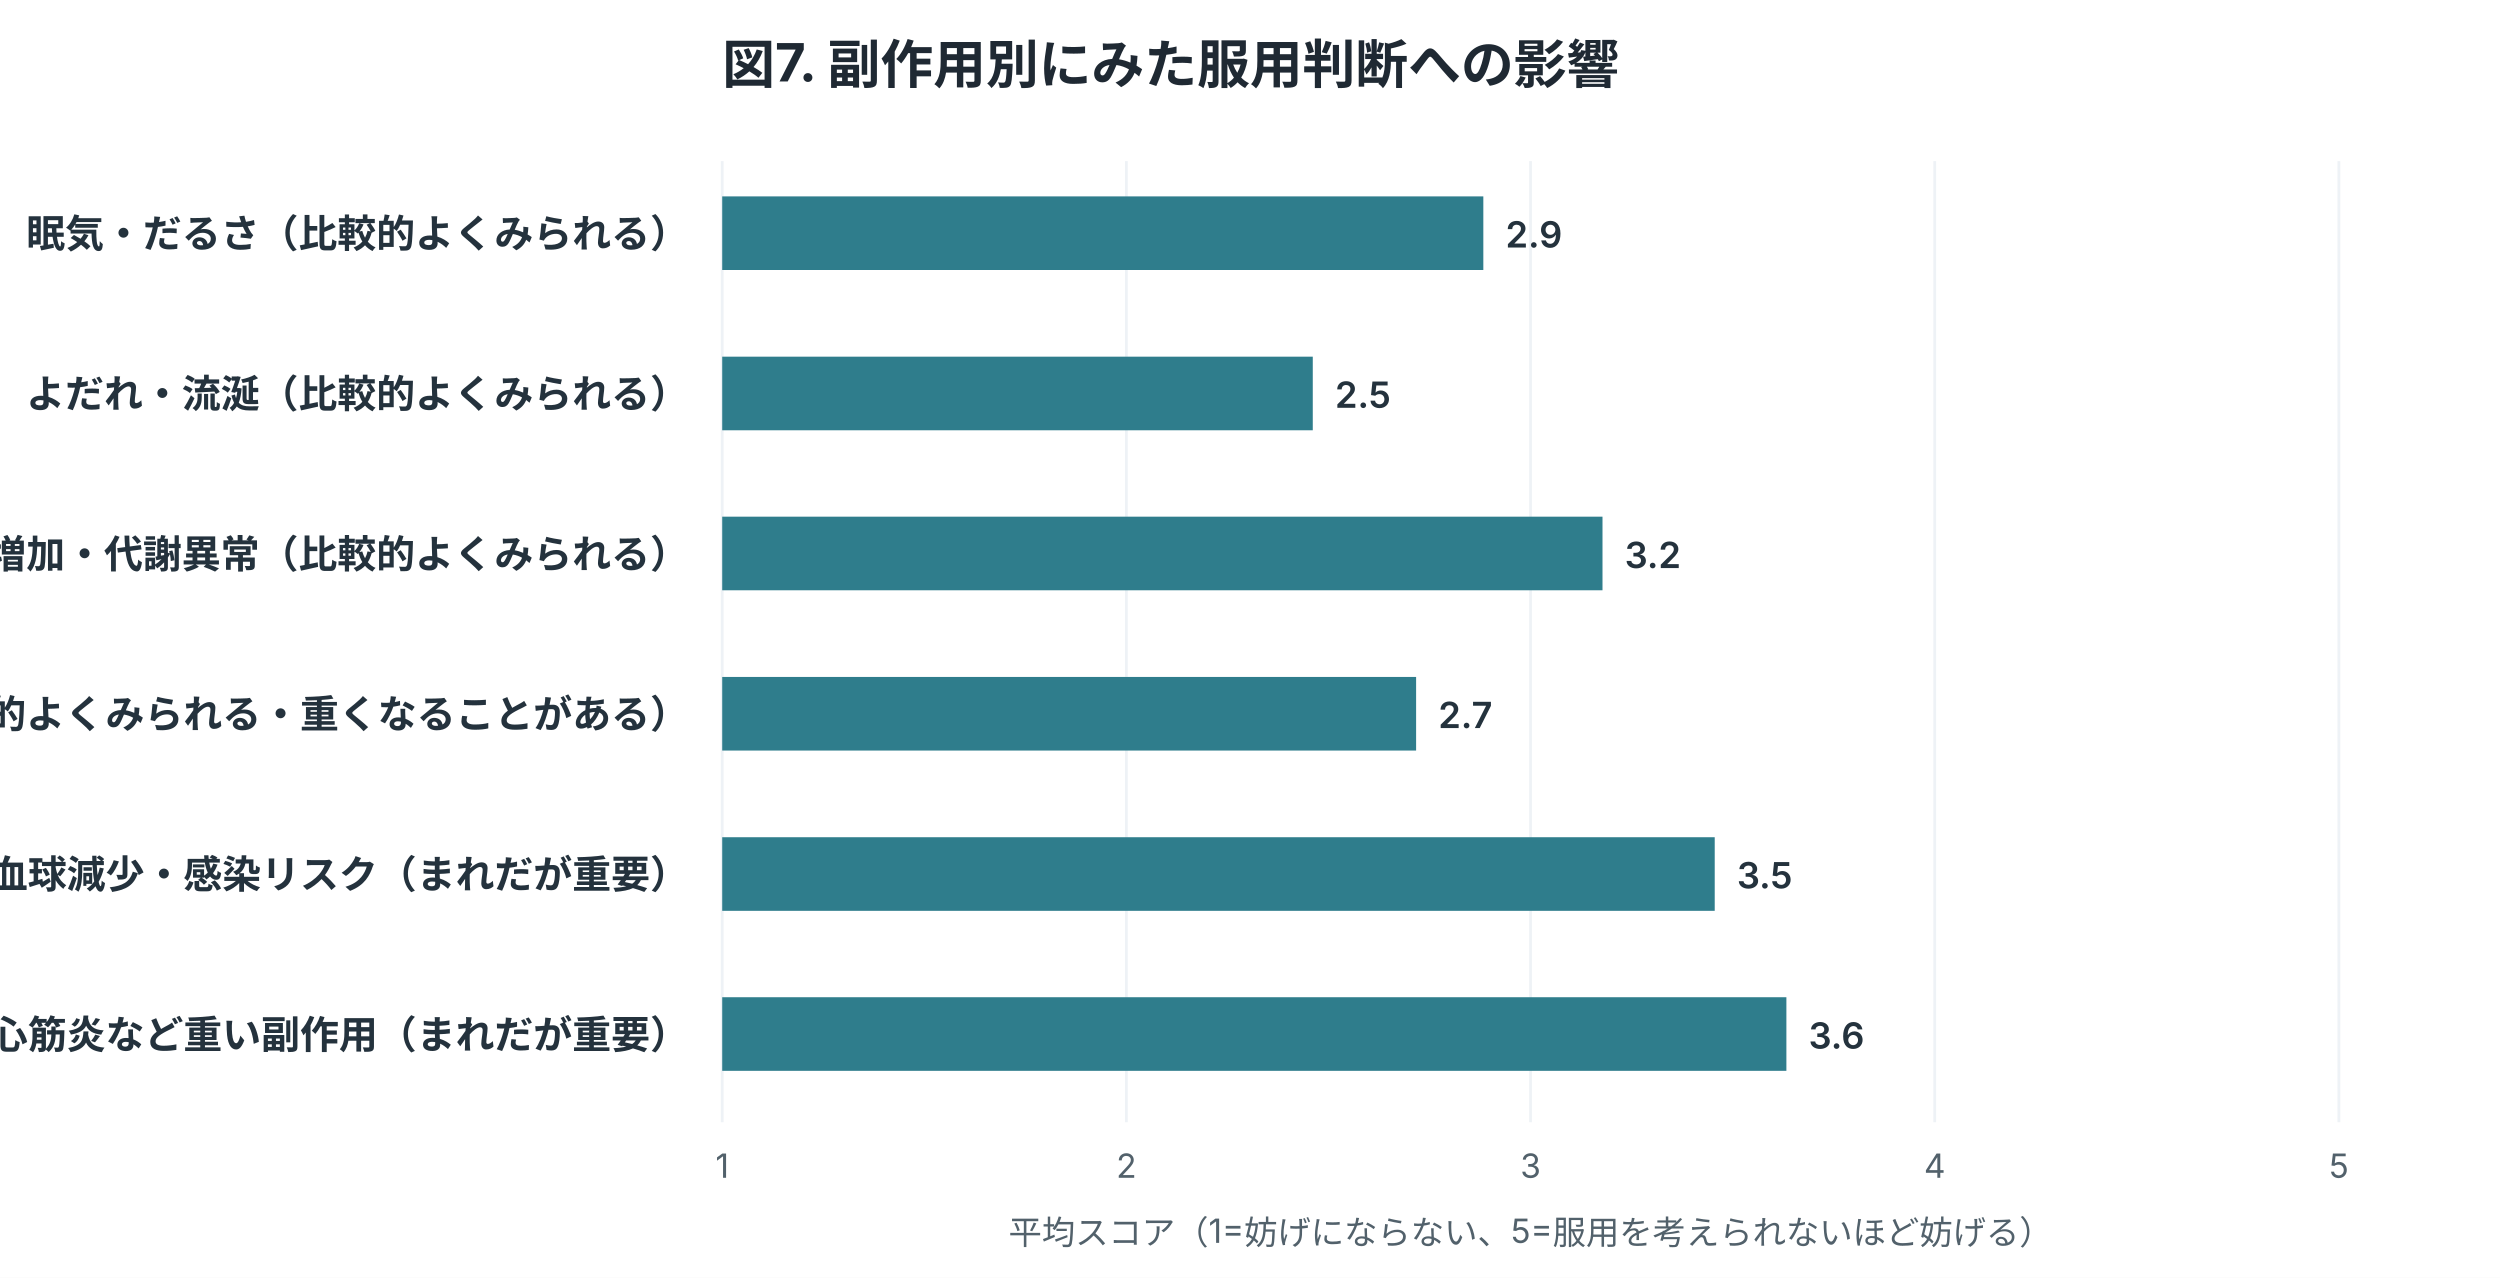
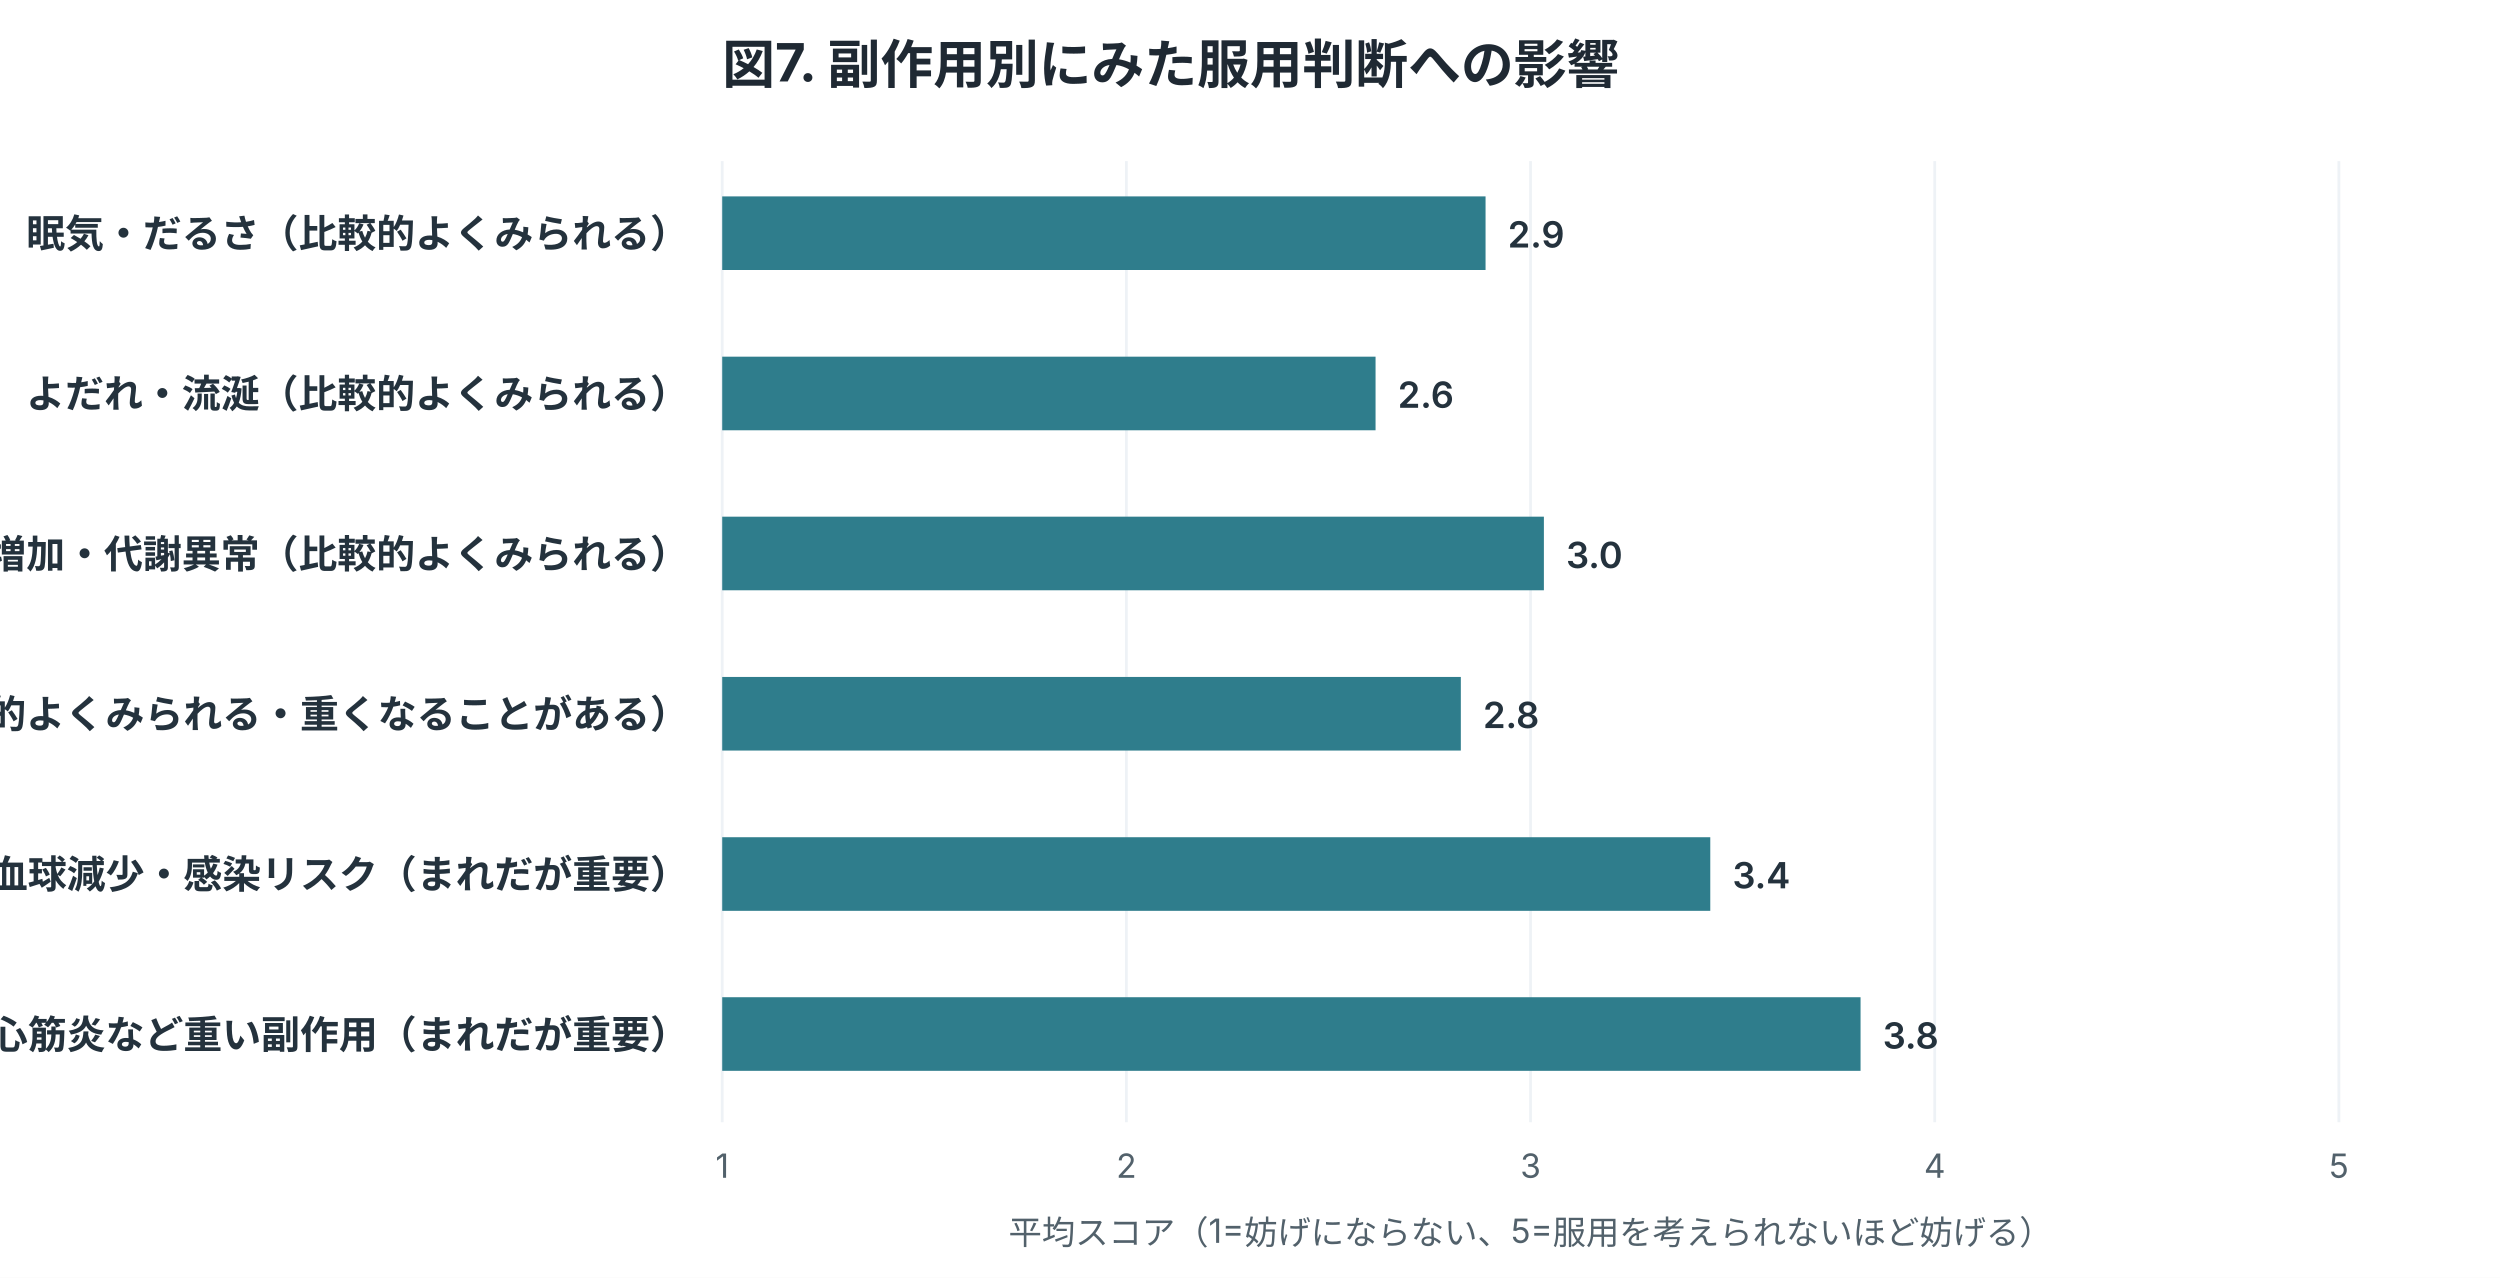
<svg xmlns="http://www.w3.org/2000/svg" width="900" height="460" viewBox="0 0 900 460" role="img">
  <style>
.title{font:700 19px -apple-system,BlinkMacSystemFont,"Segoe UI",sans-serif;fill:#1f2933}
.label{font:600 14px -apple-system,BlinkMacSystemFont,"Segoe UI",sans-serif;fill:#24323d}
.num{font:600 13px -apple-system,BlinkMacSystemFont,"Segoe UI",sans-serif;fill:#24323d}
.axis,.legend,.note{font:12px -apple-system,BlinkMacSystemFont,"Segoe UI",sans-serif;fill:#52616b}
.inside{font:700 13px -apple-system,BlinkMacSystemFont,"Segoe UI",sans-serif;fill:white}
.big{font:700 34px -apple-system,BlinkMacSystemFont,"Segoe UI",sans-serif;fill:#1f2933}
</style>
  <rect width="100%" height="100%" fill="white" />
  <text x="260" y="30" class="title">図7. 副作用別にみた服用判断への影響</text>
  <line x1="260.0" y1="58" x2="260.0" y2="404" stroke="#eef2f6" />
  <text x="260.0" y="424" text-anchor="middle" class="axis">1</text>
  <line x1="405.5" y1="58" x2="405.5" y2="404" stroke="#eef2f6" />
  <text x="405.5" y="424" text-anchor="middle" class="axis">2</text>
  <line x1="551.0" y1="58" x2="551.0" y2="404" stroke="#eef2f6" />
  <text x="551.0" y="424" text-anchor="middle" class="axis">3</text>
  <line x1="696.5" y1="58" x2="696.5" y2="404" stroke="#eef2f6" />
  <text x="696.5" y="424" text-anchor="middle" class="axis">4</text>
  <line x1="842.0" y1="58" x2="842.0" y2="404" stroke="#eef2f6" />
  <text x="842.0" y="424" text-anchor="middle" class="axis">5</text>
  <text x="248" y="89.1" text-anchor="end" class="label">眠気・だるさ（比較的よくみられる）</text>
-   <rect x="260" y="70.7" width="274.0" height="26.5" fill="#2f7d8c" />
-   <text x="542.0" y="89.1" class="num">2.9</text>
+   <rect x="260" y="70.7" width="274.8" height="26.5" fill="#2f7d8c" />
+   <text x="542.8" y="89.1" class="num">2.9</text>
  <text x="248" y="146.8" text-anchor="end" class="label">よだれ・流涎（比較的よくみられる）</text>
-   <rect x="260" y="128.4" width="212.6" height="26.5" fill="#2f7d8c" />
-   <text x="480.6" y="146.8" class="num">2.5</text>
+   <rect x="260" y="128.4" width="235.2" height="26.5" fill="#2f7d8c" />
+   <text x="503.2" y="146.8" class="num">2.6</text>
  <text x="248" y="204.5" text-anchor="end" class="label">体重増加・代謝異常（比較的よくみられる）</text>
-   <rect x="260" y="186.0" width="316.9" height="26.5" fill="#2f7d8c" />
-   <text x="584.9" y="204.5" class="num">3.2</text>
+   <rect x="260" y="186.0" width="295.8" height="26.5" fill="#2f7d8c" />
+   <text x="563.8" y="204.5" class="num">3.0</text>
  <text x="248" y="262.1" text-anchor="end" class="label">便秘（比較的よくみられる・重くなることがある）</text>
-   <rect x="260" y="243.7" width="249.8" height="26.5" fill="#2f7d8c" />
-   <text x="517.8" y="262.1" class="num">2.7</text>
+   <rect x="260" y="243.7" width="265.9" height="26.5" fill="#2f7d8c" />
+   <text x="533.9" y="262.1" class="num">2.8</text>
  <text x="248" y="319.8" text-anchor="end" class="label">白血球減少・感染リスク（まれだが重要）</text>
-   <rect x="260" y="301.4" width="357.3" height="26.5" fill="#2f7d8c" />
-   <text x="625.3" y="319.8" class="num">3.5</text>
+   <rect x="260" y="301.4" width="355.7" height="26.5" fill="#2f7d8c" />
+   <text x="623.7" y="319.8" class="num">3.4</text>
  <text x="248" y="377.5" text-anchor="end" class="label">心筋炎など重い副作用（まれだが重要）</text>
-   <rect x="260" y="359.0" width="383.1" height="26.5" fill="#2f7d8c" />
-   <text x="651.1" y="377.5" class="num">3.6</text>
+   <rect x="260" y="359.0" width="409.8" height="26.5" fill="#2f7d8c" />
+   <text x="677.8" y="377.5" class="num">3.8</text>
  <text x="551.0" y="448" text-anchor="middle" class="axis">平均スコア（1=妨げにならない、5=服用を考えられないほど妨げる）</text>
</svg>
